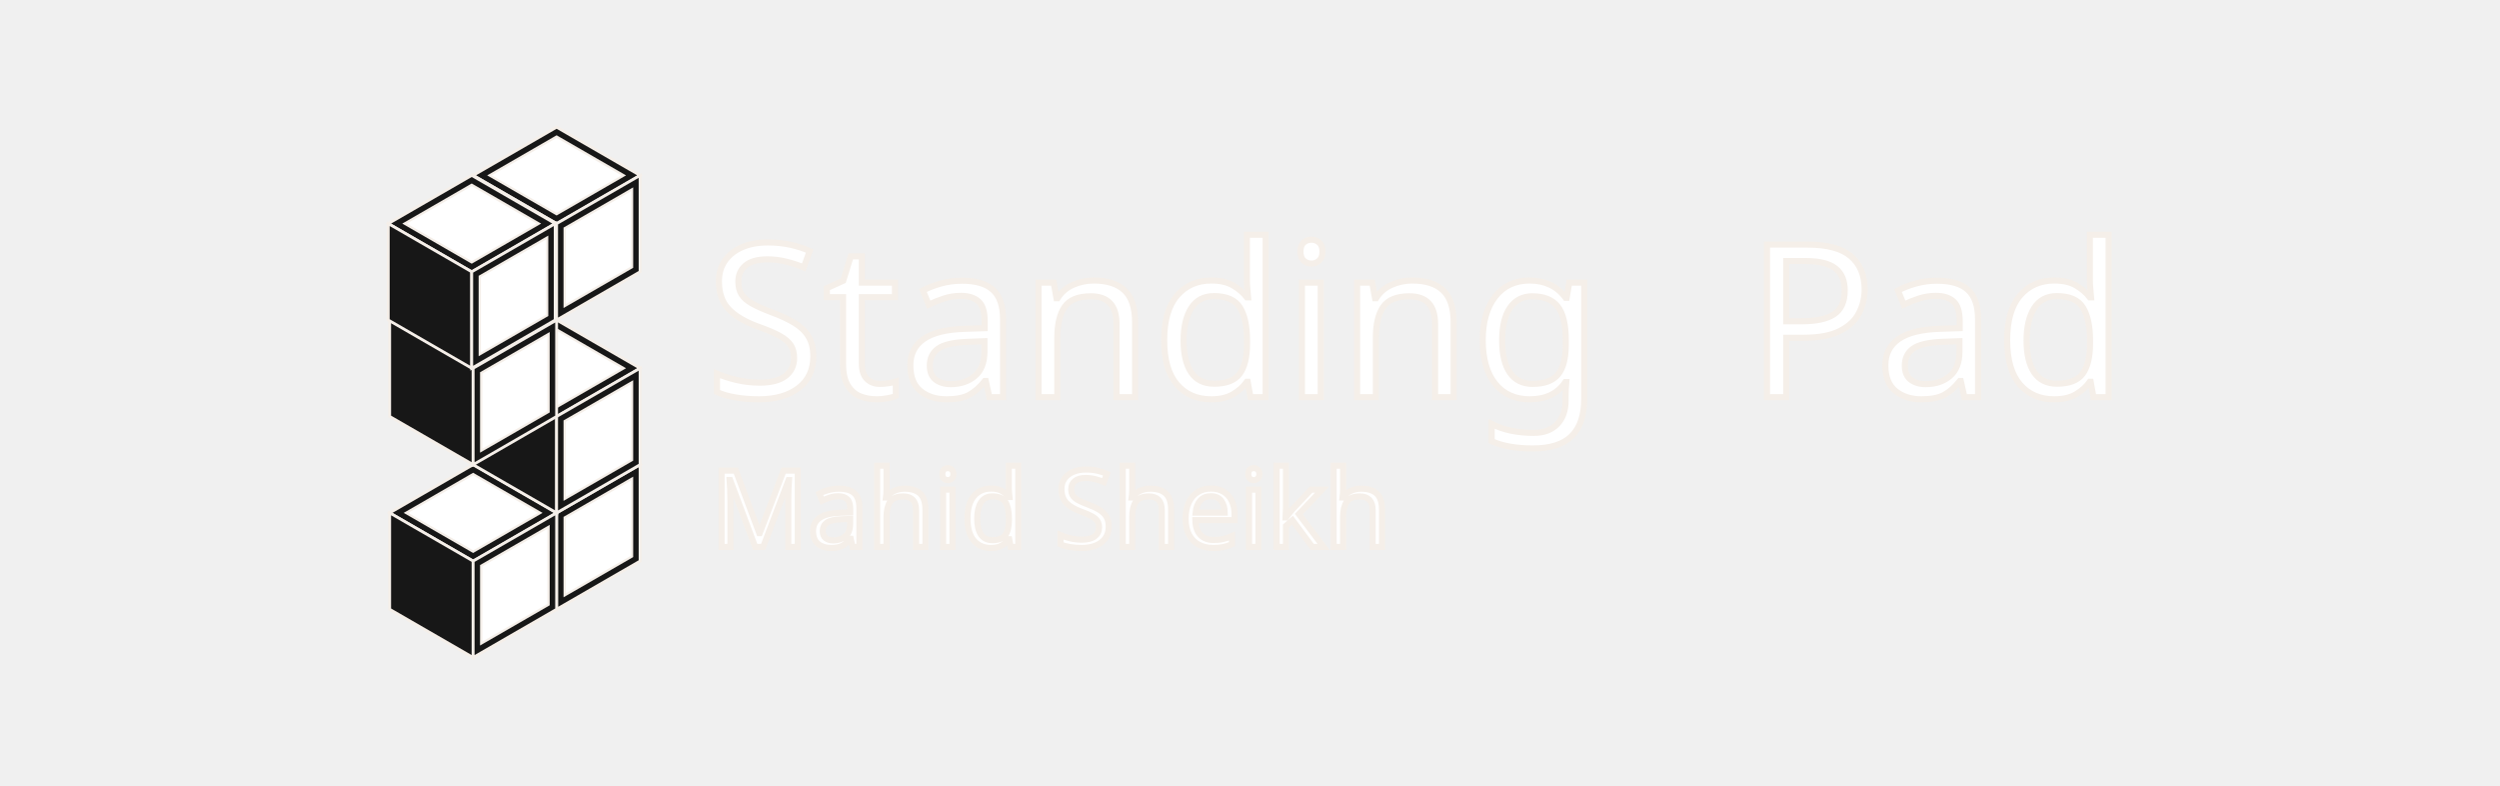
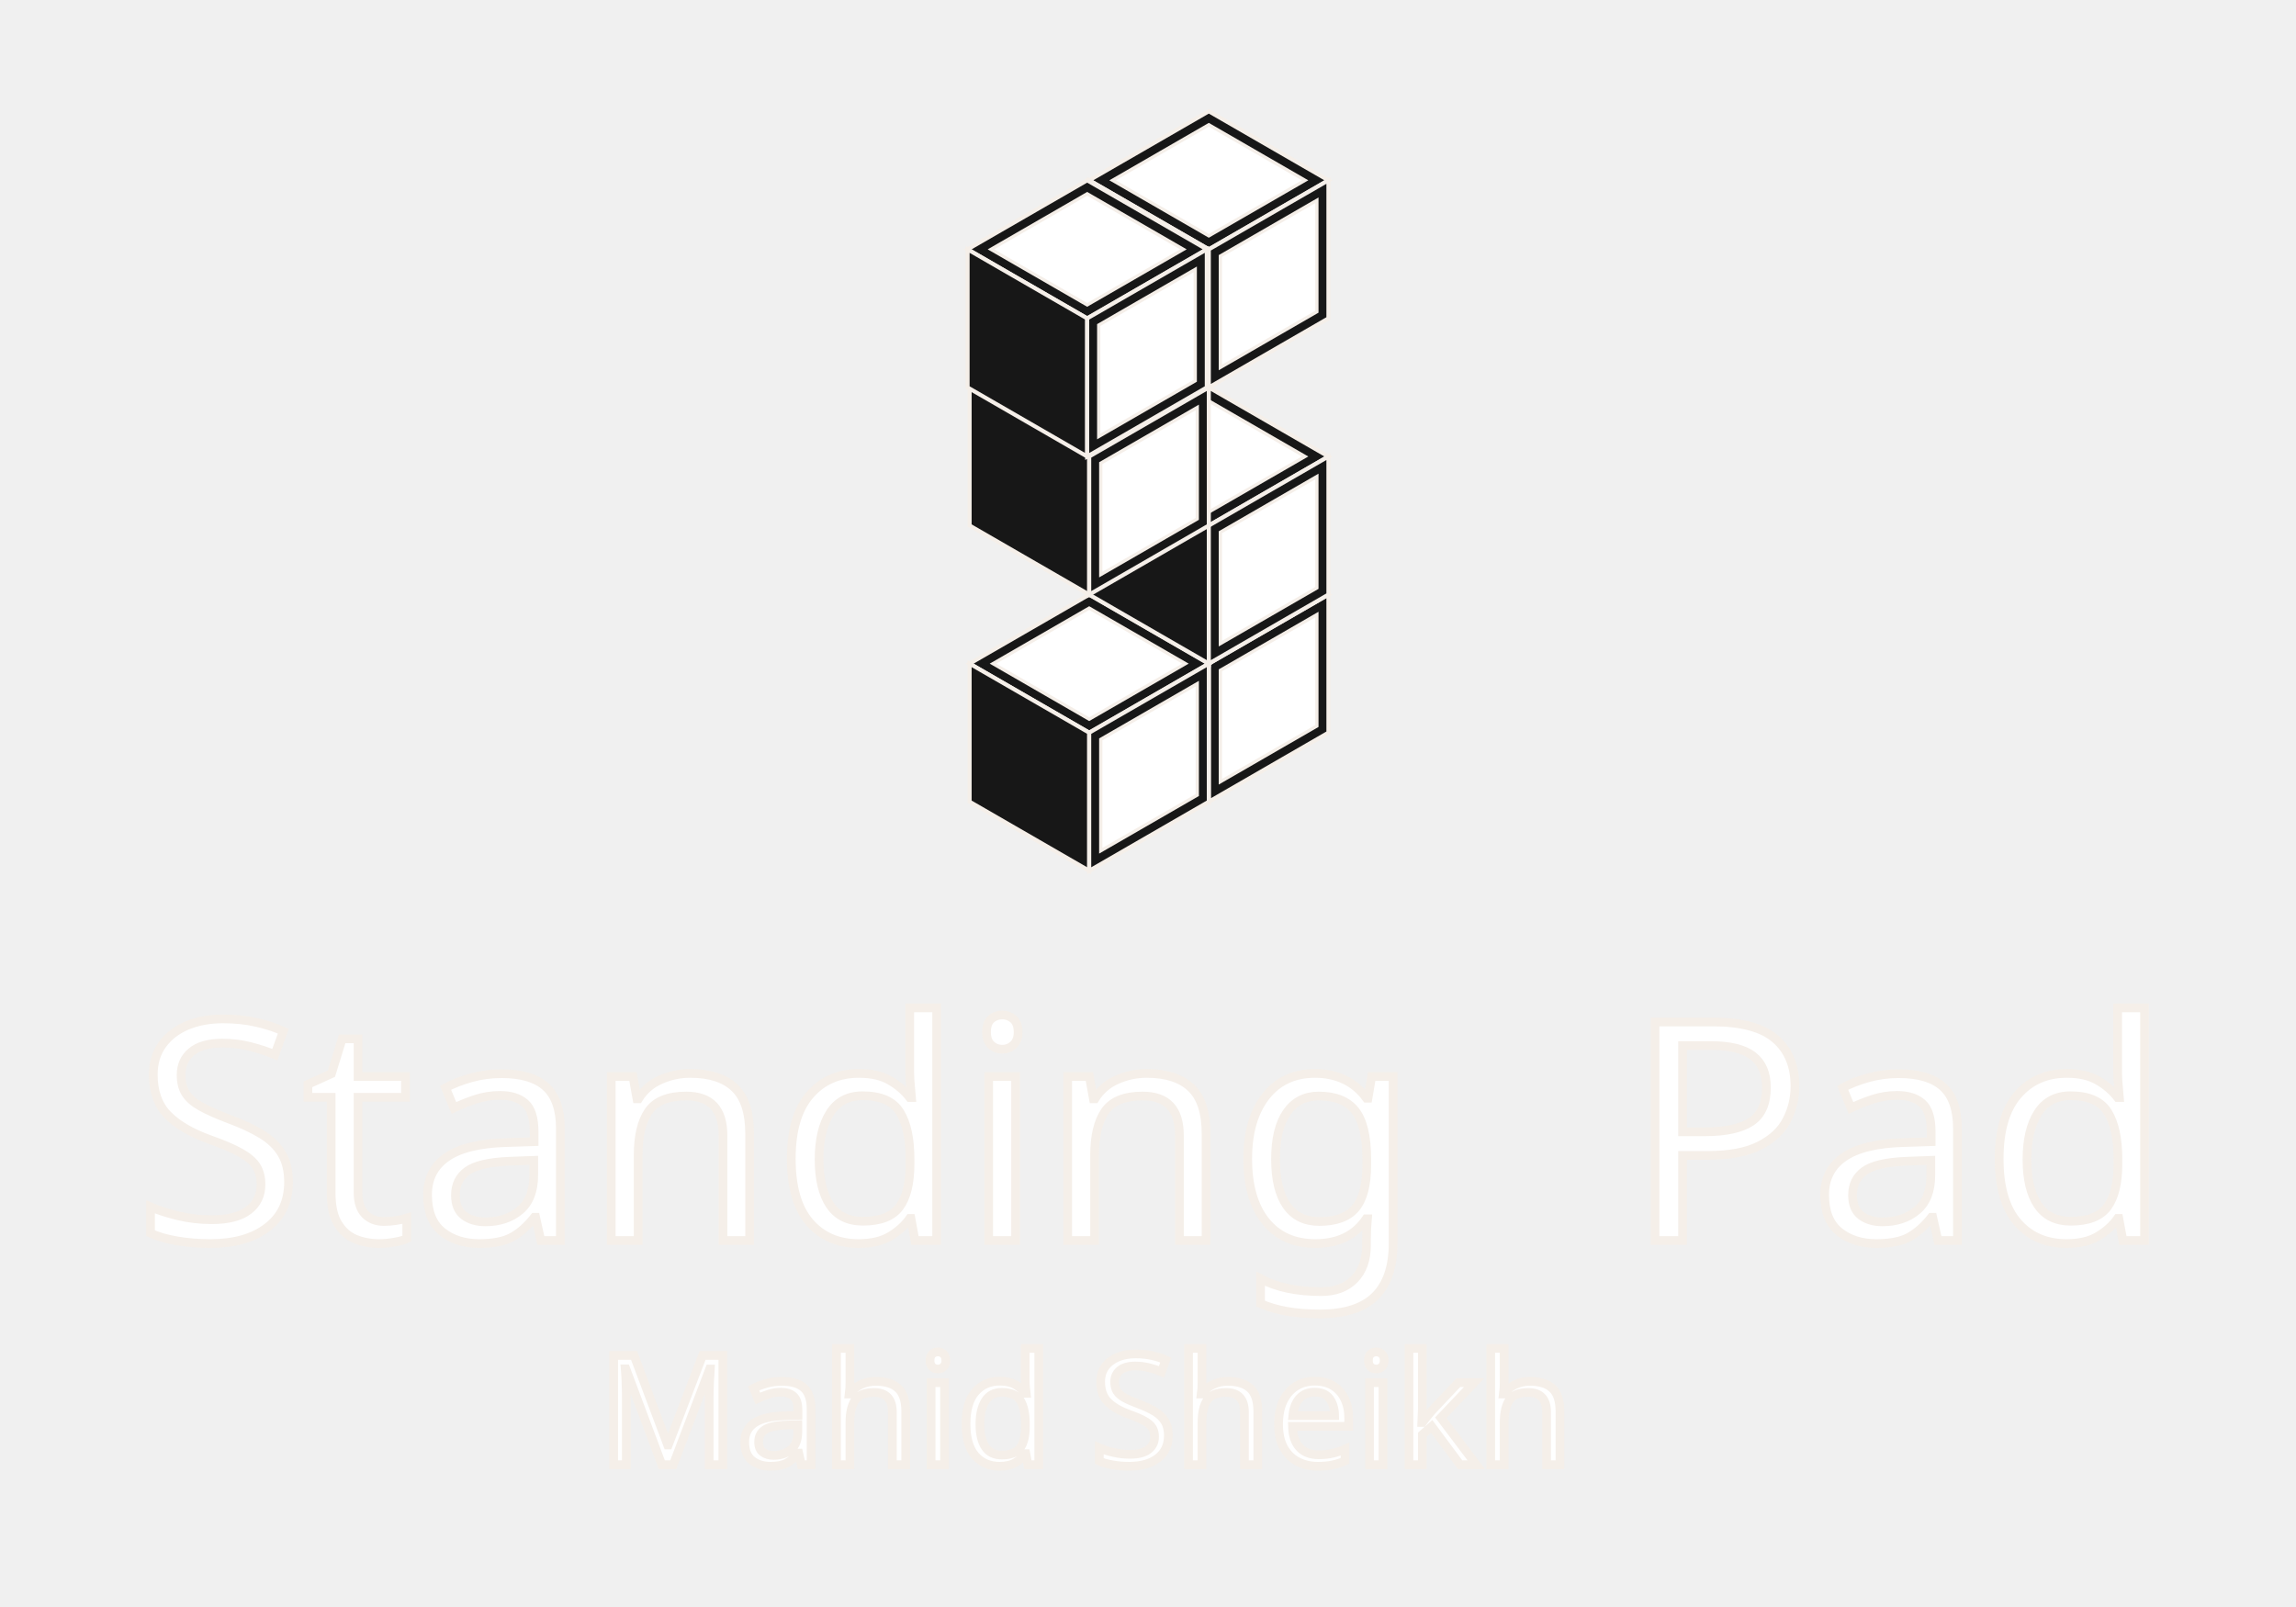
- <svg xmlns="http://www.w3.org/2000/svg" id="Layer_1" data-name="Layer 1" viewBox="0 0 623.83 196.01" version="1.1" xml:space="preserve">
+ <svg xmlns="http://www.w3.org/2000/svg" id="Layer_1" data-name="Layer 1" viewBox="0 0 400 280" version="1.1" xml:space="preserve" width="400" height="280">
  <defs id="defs1">
    <rect x="305.859" y="114.576" width="47.252" height="16.193" id="rect13" />
    <style id="style1">.cls-1{fill:#171717;}.cls-2{fill:#fff;}.cls-3{fill:#13aff0;}</style>
  </defs>
  <style type="text/css" id="style1-6">
	.st0{fill:#171717;}
	.st1{fill:#13AFF0;}
</style>
-   <g id="g14" transform="translate(-22.30391,-3.368757)">
-     <text xml:space="preserve" style="font-size:26.667px;font-family:'IBM Plex Mono';-inkscape-font-specification:'IBM Plex Mono';fill:#ffffff;stroke:#f5efe9;stroke-width:1.518" x="199.842" y="139.844" id="text12-3">
-       <tspan id="tspan12-5" x="199.842" y="139.844" style="font-size:26.667px">Mahid Sheikh</tspan>
+   <g id="g14" transform="translate(-75.06773,113.6655)">
+     <text xml:space="preserve" style="font-size:26.667px;font-family:'IBM Plex Mono';-inkscape-font-specification:'IBM Plex Mono';fill:#ffffff;stroke:#f5efe9;stroke-width:1.518" x="179.388" y="141.546" id="text12-3">
+       <tspan id="tspan12-5" x="179.388" y="141.546" style="font-size:26.667px">Mahid Sheikh</tspan>
    </text>
-     <text xml:space="preserve" style="font-size:53.333px;font-family:'IBM Plex Mono';-inkscape-font-specification:'IBM Plex Mono';fill:#ffffff;stroke:#f5efe9;stroke-width:1.518" x="198.572" y="102.477" id="text12">
-       <tspan id="tspan12" x="198.572" y="102.477" style="font-size:53.333px">Standing</tspan>
+     <text xml:space="preserve" style="font-size:53.333px;font-family:'IBM Plex Mono';-inkscape-font-specification:'IBM Plex Mono';fill:#ffffff;stroke:#f5efe9;stroke-width:1.518" x="98.572" y="102.477" id="text12">
+       <tspan id="tspan12" x="98.572" y="102.477" style="font-size:53.333px">Standing</tspan>
    </text>
-     <text xml:space="preserve" style="font-size:53.333px;font-family:'IBM Plex Mono';-inkscape-font-specification:'IBM Plex Mono';fill:#ffffff;stroke:#f5efe9;stroke-width:1.518" x="458.23" y="102.477" id="text12-6">
-       <tspan id="tspan12-7" x="458.23" y="102.477" style="font-size:53.333px">Pad</tspan>
+     <text xml:space="preserve" style="font-size:53.333px;font-family:'IBM Plex Mono';-inkscape-font-specification:'IBM Plex Mono';fill:#ffffff;stroke:#f5efe9;stroke-width:1.518" x="358.23" y="102.477" id="text12-6">
+       <tspan id="tspan12-7" x="358.23" y="102.477" style="font-size:53.333px">Pad</tspan>
    </text>
  </g>
-   <g id="g50" transform="matrix(1.232717,0,0,1.232717,18.74216,0.00460214)">
+   <g id="g50" transform="matrix(1.232717,0,0,1.232717,90.38994,-12.34394)">
    <g id="g14-5" transform="matrix(0.3776947,0,0,0.3776947,58.08137,66.82025)">
      <path id="path10" style="fill:#171717;fill-opacity:1;stroke:#f5efe9;stroke-width:1.518" d="M 35.799,-8.969 -8.957,16.868 35.799,42.708 80.555,16.868 Z" transform="translate(68.60163,55.24097)" />
      <path id="path11" style="fill:#171717;fill-opacity:1;stroke:#f5efe9;stroke-width:1.518" d="m 35.799,-8.971 v 51.68 l 44.756,25.84 V 16.869 Z" transform="translate(23.846,81.08065)" />
      <path id="path12" style="fill:#171717;fill-opacity:1;stroke:#f5efe9;stroke-width:1.518" d="M 35.799,-8.971 -8.957,16.869 V 68.548 L 35.799,42.708 Z" transform="translate(113.3573,81.08065)" />
      <path id="path13" style="fill:#ffffff;fill-opacity:1;stroke:#f5efe9;stroke-width:1.221" d="M 104.4,51.321 68.391,72.11 104.4,92.9 140.41,72.11 Z" />
      <path id="path14" style="fill:#ffffff;fill-opacity:1;stroke:#f5efe9;stroke-width:1.225" d="m 144.834,79.595 -36.112,20.85 v 41.699 L 144.834,121.294 Z" />
    </g>
    <g id="g19" transform="matrix(0.3776947,0,0,0.3776947,41.17732,76.57982)">
      <path id="path15" style="fill:#171717;fill-opacity:1;stroke:#f5efe9;stroke-width:1.518" d="M 35.799,-8.969 -8.957,16.868 35.799,42.708 80.555,16.868 Z" transform="translate(68.60163,55.24097)" />
      <path id="path16" style="fill:#171717;fill-opacity:1;stroke:#f5efe9;stroke-width:1.518" d="m 35.799,-8.971 v 51.68 l 44.756,25.84 V 16.869 Z" transform="translate(23.846,81.08065)" />
      <path id="path17" style="fill:#171717;fill-opacity:1;stroke:#f5efe9;stroke-width:1.518" d="M 35.799,-8.971 -8.957,16.869 V 68.548 L 35.799,42.708 Z" transform="translate(113.3573,81.08065)" />
      <path id="path18" style="fill:#ffffff;fill-opacity:1;stroke:#f5efe9;stroke-width:1.221" d="M 104.4,51.321 68.391,72.11 104.4,92.9 140.41,72.11 Z" />
      <path id="path19" style="fill:#ffffff;fill-opacity:1;stroke:#f5efe9;stroke-width:1.225" d="m 144.834,79.595 -36.112,20.85 v 41.699 L 144.834,121.294 Z" />
    </g>
    <g id="g29" transform="matrix(0.3776947,0,0,0.3776947,58.08137,47.3011)">
      <path id="path25" style="fill:#171717;fill-opacity:1;stroke:#f5efe9;stroke-width:1.518" d="M 35.799,-8.969 -8.957,16.868 35.799,42.708 80.555,16.868 Z" transform="translate(68.60163,55.24097)" />
      <path id="path26" style="fill:#171717;fill-opacity:1;stroke:#f5efe9;stroke-width:1.518" d="m 35.799,-8.971 v 51.68 l 44.756,25.84 V 16.869 Z" transform="translate(23.846,81.08065)" />
      <path id="path27" style="fill:#171717;fill-opacity:1;stroke:#f5efe9;stroke-width:1.518" d="M 35.799,-8.971 -8.957,16.869 V 68.548 L 35.799,42.708 Z" transform="translate(113.3573,81.08065)" />
      <path id="path28" style="fill:#ffffff;fill-opacity:1;stroke:#f5efe9;stroke-width:1.221" d="M 104.4,51.321 68.391,72.11 104.4,92.9 140.41,72.11 Z" />
      <path id="path29" style="fill:#ffffff;fill-opacity:1;stroke:#f5efe9;stroke-width:1.225" d="m 144.834,79.595 -36.112,20.85 v 41.699 L 144.834,121.294 Z" />
    </g>
    <g id="g34" transform="matrix(0.3776947,0,0,0.3776947,41.17732,37.54153)">
      <path id="path30" style="fill:#171717;fill-opacity:1;stroke:#f5efe9;stroke-width:1.518" d="M 35.799,-8.969 -8.957,16.868 35.799,42.708 80.555,16.868 Z" transform="translate(68.60163,55.24097)" />
      <path id="path31" style="fill:#171717;fill-opacity:1;stroke:#f5efe9;stroke-width:1.518" d="m 35.799,-8.971 v 51.68 l 44.756,25.84 V 16.869 Z" transform="translate(23.846,81.08065)" />
      <path id="path32" style="fill:#171717;fill-opacity:1;stroke:#f5efe9;stroke-width:1.518" d="M 35.799,-8.971 -8.957,16.869 V 68.548 L 35.799,42.708 Z" transform="translate(113.3573,81.08065)" />
      <path id="path33" style="fill:#ffffff;fill-opacity:1;stroke:#f5efe9;stroke-width:1.221" d="M 104.4,51.321 68.391,72.11 104.4,92.9 140.41,72.11 Z" />
      <path id="path34" style="fill:#ffffff;fill-opacity:1;stroke:#f5efe9;stroke-width:1.225" d="m 144.834,79.595 -36.112,20.85 v 41.699 L 144.834,121.294 Z" />
    </g>
    <g id="g44" transform="matrix(0.3776947,0,0,0.3776947,58.08137,8.26319)">
      <path id="path40" style="fill:#171717;fill-opacity:1;stroke:#f5efe9;stroke-width:1.518" d="M 35.799,-8.969 -8.957,16.868 35.799,42.708 80.555,16.868 Z" transform="translate(68.60163,55.24097)" />
      <path id="path41" style="fill:#171717;fill-opacity:1;stroke:#f5efe9;stroke-width:1.518" d="m 35.799,-8.971 v 51.68 l 44.756,25.84 V 16.869 Z" transform="translate(23.846,81.08065)" />
      <path id="path42" style="fill:#171717;fill-opacity:1;stroke:#f5efe9;stroke-width:1.518" d="M 35.799,-8.971 -8.957,16.869 V 68.548 L 35.799,42.708 Z" transform="translate(113.3573,81.08065)" />
      <path id="path43" style="fill:#ffffff;fill-opacity:1;stroke:#f5efe9;stroke-width:1.221" d="M 104.4,51.321 68.391,72.11 104.4,92.9 140.41,72.11 Z" />
      <path id="path44" style="fill:#ffffff;fill-opacity:1;stroke:#f5efe9;stroke-width:1.225" d="m 144.834,79.595 -36.112,20.85 v 41.699 L 144.834,121.294 Z" />
    </g>
    <g id="g51" transform="matrix(0.3776947,0,0,0.3776947,40.89064,18.02239)">
      <path id="path36" style="fill:#171717;fill-opacity:1;stroke:#f5efe9;stroke-width:1.518" d="M 35.799,-8.969 -8.957,16.868 35.799,42.708 80.555,16.868 Z" transform="translate(68.60163,55.24097)" />
      <path id="path37" style="fill:#171717;fill-opacity:1;stroke:#f5efe9;stroke-width:1.518" d="m 35.799,-8.971 v 51.68 l 44.756,25.84 V 16.869 Z" transform="translate(23.846,81.08065)" />
      <path id="path38" style="fill:#171717;fill-opacity:1;stroke:#f5efe9;stroke-width:1.518" d="M 35.799,-8.971 -8.957,16.869 V 68.548 L 35.799,42.708 Z" transform="translate(113.3573,81.08065)" />
      <path id="path39" style="fill:#ffffff;fill-opacity:1;stroke:#f5efe9;stroke-width:1.221" d="M 104.4,51.321 68.391,72.11 104.4,92.9 140.41,72.11 Z" />
      <path id="path50" style="fill:#ffffff;fill-opacity:1;stroke:#f5efe9;stroke-width:1.225" d="m 144.834,79.595 -36.112,20.85 v 41.699 L 144.834,121.294 Z" />
    </g>
  </g>
  <style type="text/css" id="style1-67">
	.st0{fill:#171717;}
	.st1{fill:#13AFF0;}
</style>
  <style type="text/css" id="style1-27">
	.st0{fill:#171717;}
	.st1{fill:#13AFF0;}
</style>
  <style type="text/css" id="style1-2">
	.st0{fill:#171717;}
	.st1{fill:#13AFF0;}
</style>
  <style type="text/css" id="style1-3">
	.st0{fill:#171717;}
	.st1{fill:#13AFF0;}
</style>
  <style type="text/css" id="style1-2-6">
	.st0{fill:#171717;}
	.st1{fill:#13AFF0;}
</style>
  <style type="text/css" id="style1-675">
	.st0{fill:#171717;}
	.st1{fill:#13AFF0;}
</style>
  <style type="text/css" id="style1-2-3">
	.st0{fill:#171717;}
	.st1{fill:#13AFF0;}
</style>
</svg>
